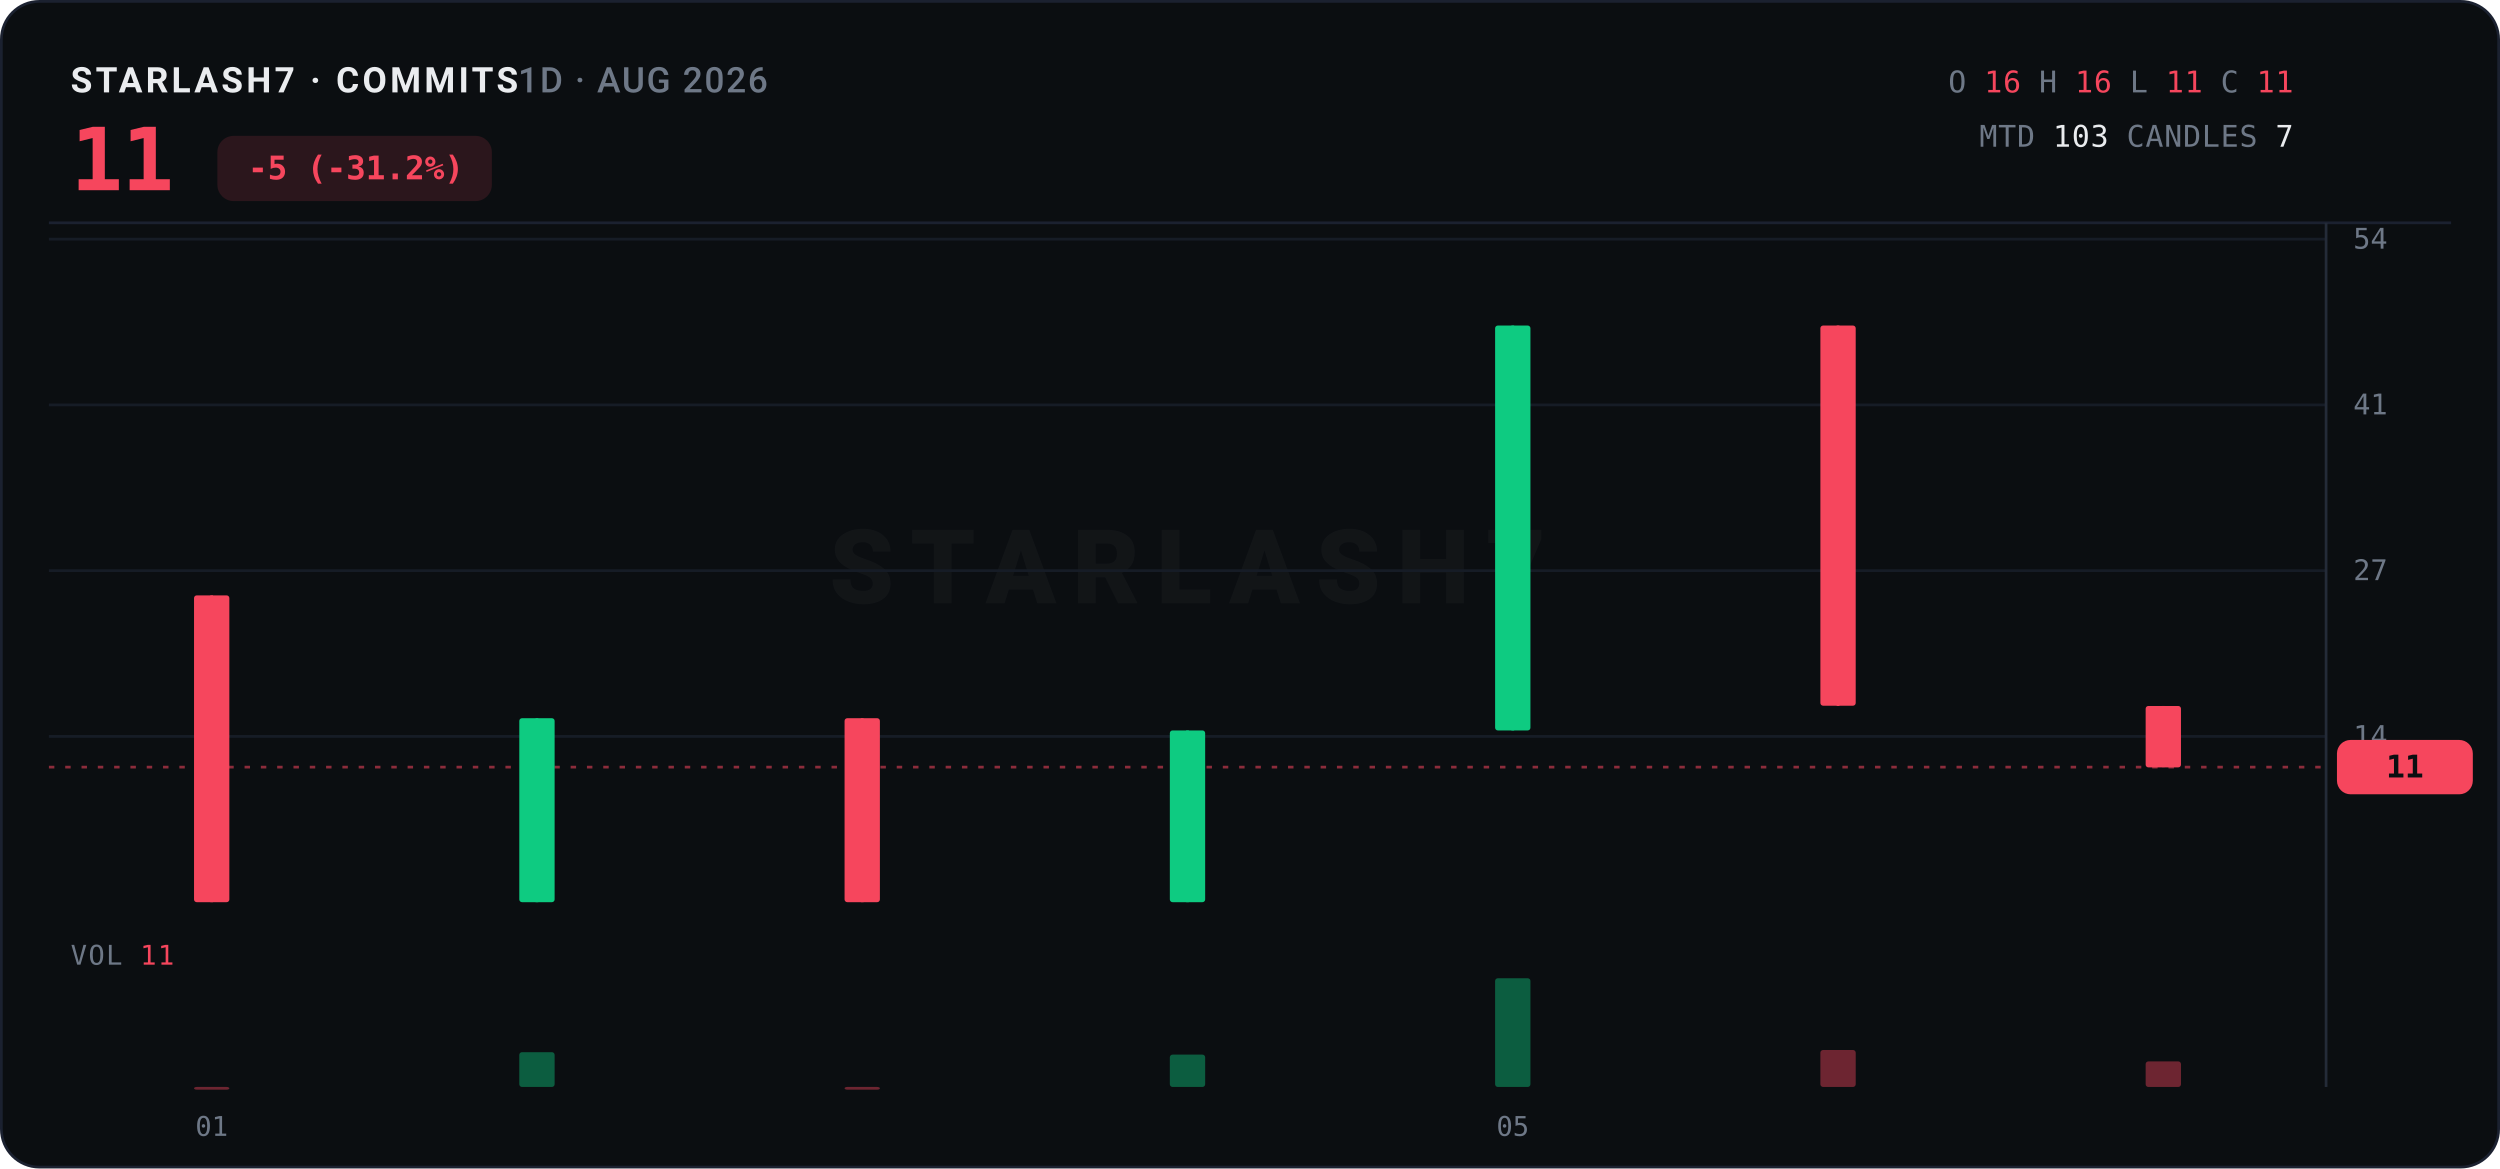
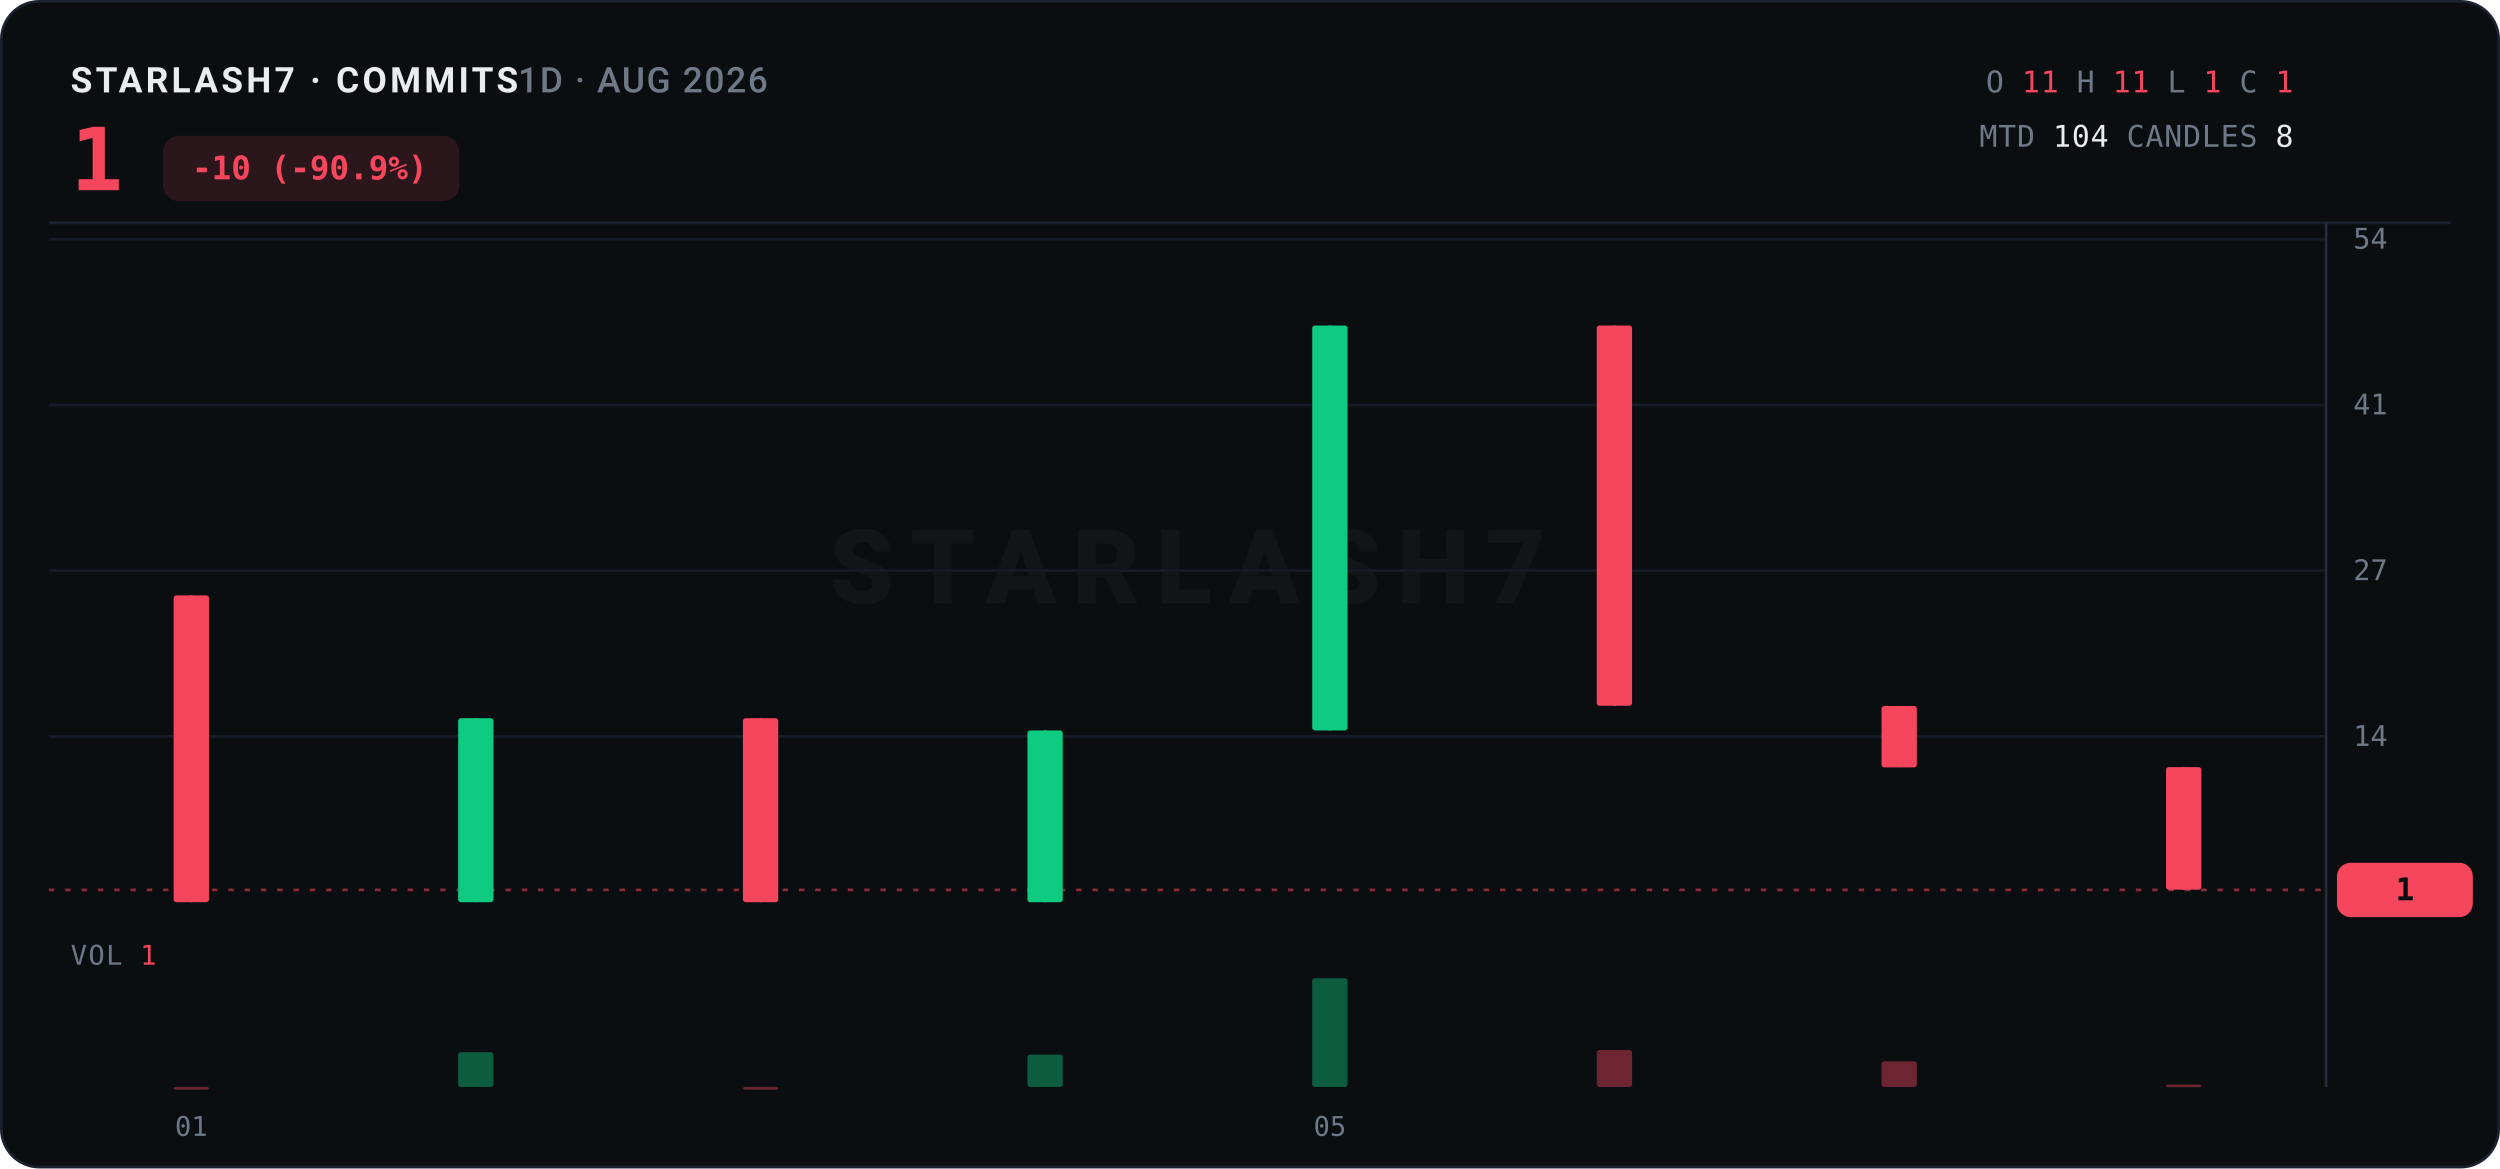
<svg xmlns="http://www.w3.org/2000/svg" width="920" height="430" viewBox="0 0 920 430">
  <rect x="0.5" y="0.5" width="919" height="429" rx="14" fill="#0B0E11" stroke="#1B2130" />
  <text x="26" y="34" font-family="ui-sans-serif,system-ui,-apple-system,'Segoe UI',Roboto,sans-serif" font-size="13" font-weight="700" letter-spacing="1.2" fill="#EAECEF">STARLASH7 · COMMITS<tspan fill="#6E7887" font-weight="500" letter-spacing="0.6">  1D · AUG 2026</tspan>
  </text>
-   <text x="26" y="70" font-family="ui-monospace,'SF Mono',SFMono-Regular,Menlo,Consolas,monospace" font-size="32" font-weight="800" fill="#F6465D" letter-spacing="-0.5">11</text>
-   <rect x="80" y="50" width="101" height="24" rx="6" fill="#F6465D" opacity="0.14" />
-   <text x="131" y="66" text-anchor="middle" font-family="ui-monospace,'SF Mono',SFMono-Regular,Menlo,Consolas,monospace" font-size="12" font-weight="700" fill="#F6465D">-5 (-31.2%)</text>
+   <text x="26" y="70" font-family="ui-monospace,'SF Mono',SFMono-Regular,Menlo,Consolas,monospace" font-size="32" font-weight="800" fill="#F6465D" letter-spacing="-0.5">1</text>
+   <rect x="60" y="50" width="109" height="24" rx="6" fill="#F6465D" opacity="0.14" />
+   <text x="114" y="66" text-anchor="middle" font-family="ui-monospace,'SF Mono',SFMono-Regular,Menlo,Consolas,monospace" font-size="12" font-weight="700" fill="#F6465D">-10 (-90.9%)</text>
  <text x="844" y="34" text-anchor="end" font-family="ui-monospace,'SF Mono',SFMono-Regular,Menlo,Consolas,monospace" font-size="11" letter-spacing="0.3">
    <tspan fill="#6E7887">O</tspan>
-     <tspan fill="#F6465D">16</tspan>
+     <tspan fill="#F6465D">11</tspan>
    <tspan fill="#6E7887">H</tspan>
-     <tspan fill="#F6465D">16</tspan>
+     <tspan fill="#F6465D">11</tspan>
    <tspan fill="#6E7887">L</tspan>
-     <tspan fill="#F6465D">11</tspan>
+     <tspan fill="#F6465D">1</tspan>
    <tspan fill="#6E7887">C</tspan>
-     <tspan fill="#F6465D">11</tspan>
+     <tspan fill="#F6465D">1</tspan>
  </text>
  <text x="844" y="54" text-anchor="end" font-family="ui-monospace,'SF Mono',SFMono-Regular,Menlo,Consolas,monospace" font-size="11" letter-spacing="0.3">
    <tspan fill="#6E7887">MTD</tspan>
-     <tspan fill="#EAECEF">103</tspan>
+     <tspan fill="#EAECEF">104</tspan>
    <tspan fill="#6E7887">CANDLES</tspan>
-     <tspan fill="#EAECEF">7</tspan>
+     <tspan fill="#EAECEF">8</tspan>
  </text>
  <line x1="18" y1="82" x2="902" y2="82" stroke="#1B2130" stroke-width="1" />
  <text x="437.0" y="222.0" text-anchor="middle" font-family="ui-sans-serif,system-ui,-apple-system,'Segoe UI',Roboto,sans-serif" font-size="38" font-weight="800" letter-spacing="6" fill="#EAECEF" opacity="0.035">STARLASH7</text>
  <line x1="18" y1="271.0" x2="856" y2="271.0" stroke="#161C26" stroke-width="1" />
  <text x="866" y="274.5" font-family="ui-monospace,'SF Mono',SFMono-Regular,Menlo,Consolas,monospace" font-size="10.5" fill="#6E7887">14</text>
  <line x1="18" y1="210.0" x2="856" y2="210.0" stroke="#161C26" stroke-width="1" />
  <text x="866" y="213.5" font-family="ui-monospace,'SF Mono',SFMono-Regular,Menlo,Consolas,monospace" font-size="10.5" fill="#6E7887">27</text>
  <line x1="18" y1="149.0" x2="856" y2="149.0" stroke="#161C26" stroke-width="1" />
  <text x="866" y="152.5" font-family="ui-monospace,'SF Mono',SFMono-Regular,Menlo,Consolas,monospace" font-size="10.5" fill="#6E7887">41</text>
  <line x1="18" y1="88.0" x2="856" y2="88.0" stroke="#161C26" stroke-width="1" />
  <text x="866" y="91.5" font-family="ui-monospace,'SF Mono',SFMono-Regular,Menlo,Consolas,monospace" font-size="10.5" fill="#6E7887">54</text>
  <line x1="856" y1="82" x2="856" y2="400" stroke="#242B38" stroke-width="1" />
-   <line x1="18" y1="282.3" x2="856" y2="282.3" stroke="#F6465D" stroke-width="1" stroke-dasharray="2 4" opacity="0.55" />
-   <rect x="860" y="272.3" width="50" height="20" rx="5" fill="#F6465D" />
-   <text x="885.0" y="286.1" text-anchor="middle" font-family="ui-monospace,'SF Mono',SFMono-Regular,Menlo,Consolas,monospace" font-size="11.5" font-weight="800" fill="#0B0E11">11</text>
-   <line x1="77.9" y1="219.1" x2="77.9" y2="332.0" stroke="#F6465D" stroke-width="1" />
-   <rect x="71.4" y="219.1" width="13.0" height="112.9" rx="1" fill="#F6465D" />
-   <line x1="197.6" y1="264.3" x2="197.6" y2="332.0" stroke="#0ECB81" stroke-width="1" />
-   <rect x="191.1" y="264.3" width="13.0" height="67.7" rx="1" fill="#0ECB81" />
-   <line x1="317.3" y1="264.3" x2="317.3" y2="332.0" stroke="#F6465D" stroke-width="1" />
-   <rect x="310.8" y="264.3" width="13.0" height="67.7" rx="1" fill="#F6465D" />
-   <line x1="437.0" y1="268.8" x2="437.0" y2="332.0" stroke="#0ECB81" stroke-width="1" />
-   <rect x="430.5" y="268.8" width="13.0" height="63.2" rx="1" fill="#0ECB81" />
-   <line x1="556.7" y1="119.8" x2="556.7" y2="268.8" stroke="#0ECB81" stroke-width="1" />
-   <rect x="550.2" y="119.8" width="13.0" height="149.0" rx="1" fill="#0ECB81" />
-   <line x1="676.4" y1="119.8" x2="676.4" y2="259.8" stroke="#F6465D" stroke-width="1" />
-   <rect x="669.9" y="119.8" width="13.0" height="139.9" rx="1" fill="#F6465D" />
-   <line x1="796.1" y1="259.8" x2="796.1" y2="282.3" stroke="#F6465D" stroke-width="1" />
-   <rect x="789.6" y="259.8" width="13.0" height="22.6" rx="1" fill="#F6465D" />
-   <text x="26" y="355" font-family="ui-monospace,'SF Mono',SFMono-Regular,Menlo,Consolas,monospace" font-size="10" letter-spacing="0.5" fill="#6E7887">VOL <tspan fill="#F6465D">11</tspan>
+   <line x1="18" y1="327.5" x2="856" y2="327.5" stroke="#F6465D" stroke-width="1" stroke-dasharray="2 4" opacity="0.55" />
+   <rect x="860" y="317.5" width="50" height="20" rx="5" fill="#F6465D" />
+   <text x="885.0" y="331.3" text-anchor="middle" font-family="ui-monospace,'SF Mono',SFMono-Regular,Menlo,Consolas,monospace" font-size="11.5" font-weight="800" fill="#0B0E11">1</text>
+   <line x1="70.4" y1="219.1" x2="70.4" y2="332.0" stroke="#F6465D" stroke-width="1" />
+   <rect x="63.9" y="219.1" width="13.0" height="112.9" rx="1" fill="#F6465D" />
+   <line x1="175.1" y1="264.3" x2="175.1" y2="332.0" stroke="#0ECB81" stroke-width="1" />
+   <rect x="168.6" y="264.3" width="13.0" height="67.7" rx="1" fill="#0ECB81" />
+   <line x1="279.9" y1="264.3" x2="279.9" y2="332.0" stroke="#F6465D" stroke-width="1" />
+   <rect x="273.4" y="264.3" width="13.0" height="67.7" rx="1" fill="#F6465D" />
+   <line x1="384.6" y1="268.8" x2="384.6" y2="332.0" stroke="#0ECB81" stroke-width="1" />
+   <rect x="378.1" y="268.8" width="13.0" height="63.2" rx="1" fill="#0ECB81" />
+   <line x1="489.4" y1="119.8" x2="489.4" y2="268.8" stroke="#0ECB81" stroke-width="1" />
+   <rect x="482.9" y="119.8" width="13.0" height="149.0" rx="1" fill="#0ECB81" />
+   <line x1="594.1" y1="119.8" x2="594.1" y2="259.8" stroke="#F6465D" stroke-width="1" />
+   <rect x="587.6" y="119.8" width="13.0" height="139.9" rx="1" fill="#F6465D" />
+   <line x1="698.9" y1="259.8" x2="698.9" y2="282.3" stroke="#F6465D" stroke-width="1" />
+   <rect x="692.4" y="259.8" width="13.0" height="22.6" rx="1" fill="#F6465D" />
+   <line x1="803.6" y1="282.3" x2="803.6" y2="327.5" stroke="#F6465D" stroke-width="1" />
+   <rect x="797.1" y="282.3" width="13.0" height="45.1" rx="1" fill="#F6465D" />
+   <text x="26" y="355" font-family="ui-monospace,'SF Mono',SFMono-Regular,Menlo,Consolas,monospace" font-size="10" letter-spacing="0.5" fill="#6E7887">VOL <tspan fill="#F6465D">1</tspan>
  </text>
-   <rect x="71.4" y="400.0" width="13.0" height="1.0" rx="1" fill="#F6465D" opacity="0.42" />
-   <rect x="191.1" y="387.2" width="13.0" height="12.8" rx="1" fill="#0ECB81" opacity="0.42" />
-   <rect x="310.8" y="400.0" width="13.0" height="1.0" rx="1" fill="#F6465D" opacity="0.42" />
-   <rect x="430.5" y="388.1" width="13.0" height="11.9" rx="1" fill="#0ECB81" opacity="0.42" />
-   <rect x="550.2" y="360.0" width="13.0" height="40.0" rx="1" fill="#0ECB81" opacity="0.42" />
-   <rect x="669.9" y="386.4" width="13.0" height="13.6" rx="1" fill="#F6465D" opacity="0.42" />
-   <rect x="789.6" y="390.6" width="13.0" height="9.4" rx="1" fill="#F6465D" opacity="0.42" />
-   <text x="77.9" y="418" text-anchor="middle" font-family="ui-monospace,'SF Mono',SFMono-Regular,Menlo,Consolas,monospace" font-size="10" fill="#6E7887">01</text>
-   <text x="556.7" y="418" text-anchor="middle" font-family="ui-monospace,'SF Mono',SFMono-Regular,Menlo,Consolas,monospace" font-size="10" fill="#6E7887">05</text>
+   <rect x="63.9" y="400.0" width="13.0" height="1.0" rx="1" fill="#F6465D" opacity="0.42" />
+   <rect x="168.6" y="387.2" width="13.0" height="12.8" rx="1" fill="#0ECB81" opacity="0.42" />
+   <rect x="273.4" y="400.0" width="13.0" height="1.0" rx="1" fill="#F6465D" opacity="0.42" />
+   <rect x="378.1" y="388.1" width="13.0" height="11.9" rx="1" fill="#0ECB81" opacity="0.42" />
+   <rect x="482.9" y="360.0" width="13.0" height="40.0" rx="1" fill="#0ECB81" opacity="0.42" />
+   <rect x="587.6" y="386.4" width="13.0" height="13.6" rx="1" fill="#F6465D" opacity="0.42" />
+   <rect x="692.4" y="390.6" width="13.0" height="9.4" rx="1" fill="#F6465D" opacity="0.42" />
+   <rect x="797.1" y="399.1" width="13.0" height="1.0" rx="1" fill="#F6465D" opacity="0.42" />
+   <text x="70.4" y="418" text-anchor="middle" font-family="ui-monospace,'SF Mono',SFMono-Regular,Menlo,Consolas,monospace" font-size="10" fill="#6E7887">01</text>
+   <text x="489.4" y="418" text-anchor="middle" font-family="ui-monospace,'SF Mono',SFMono-Regular,Menlo,Consolas,monospace" font-size="10" fill="#6E7887">05</text>
</svg>
